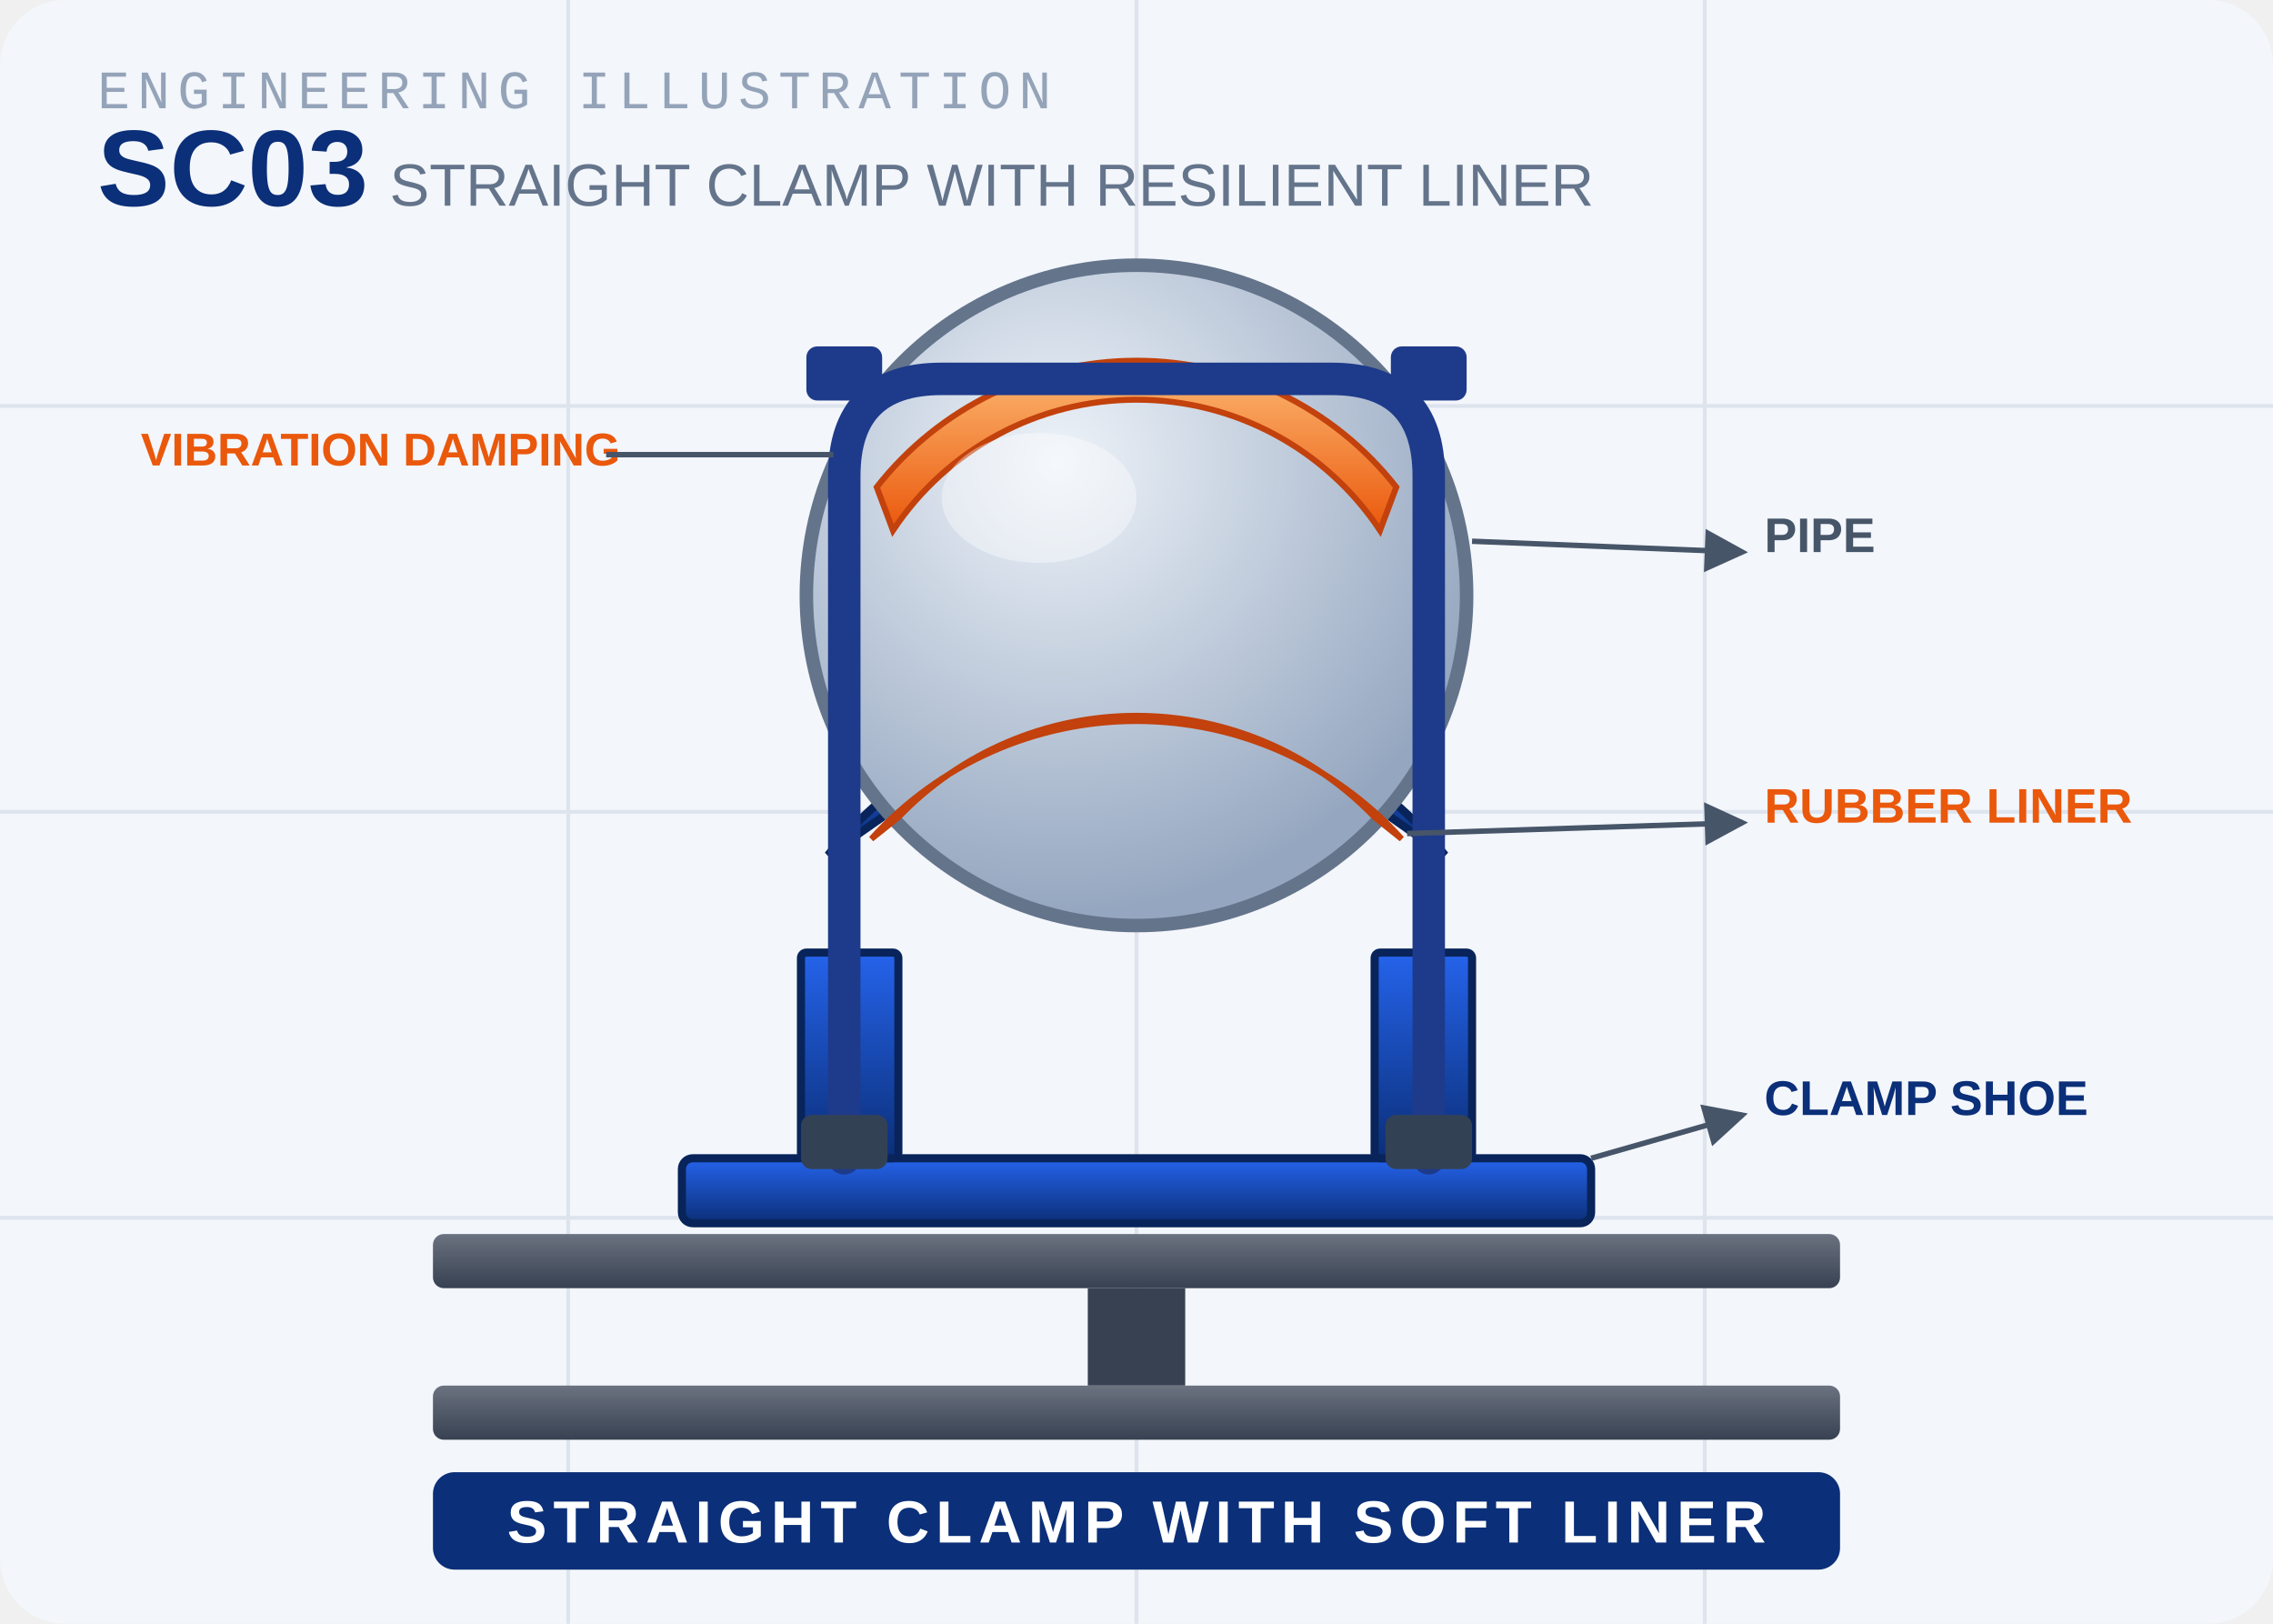
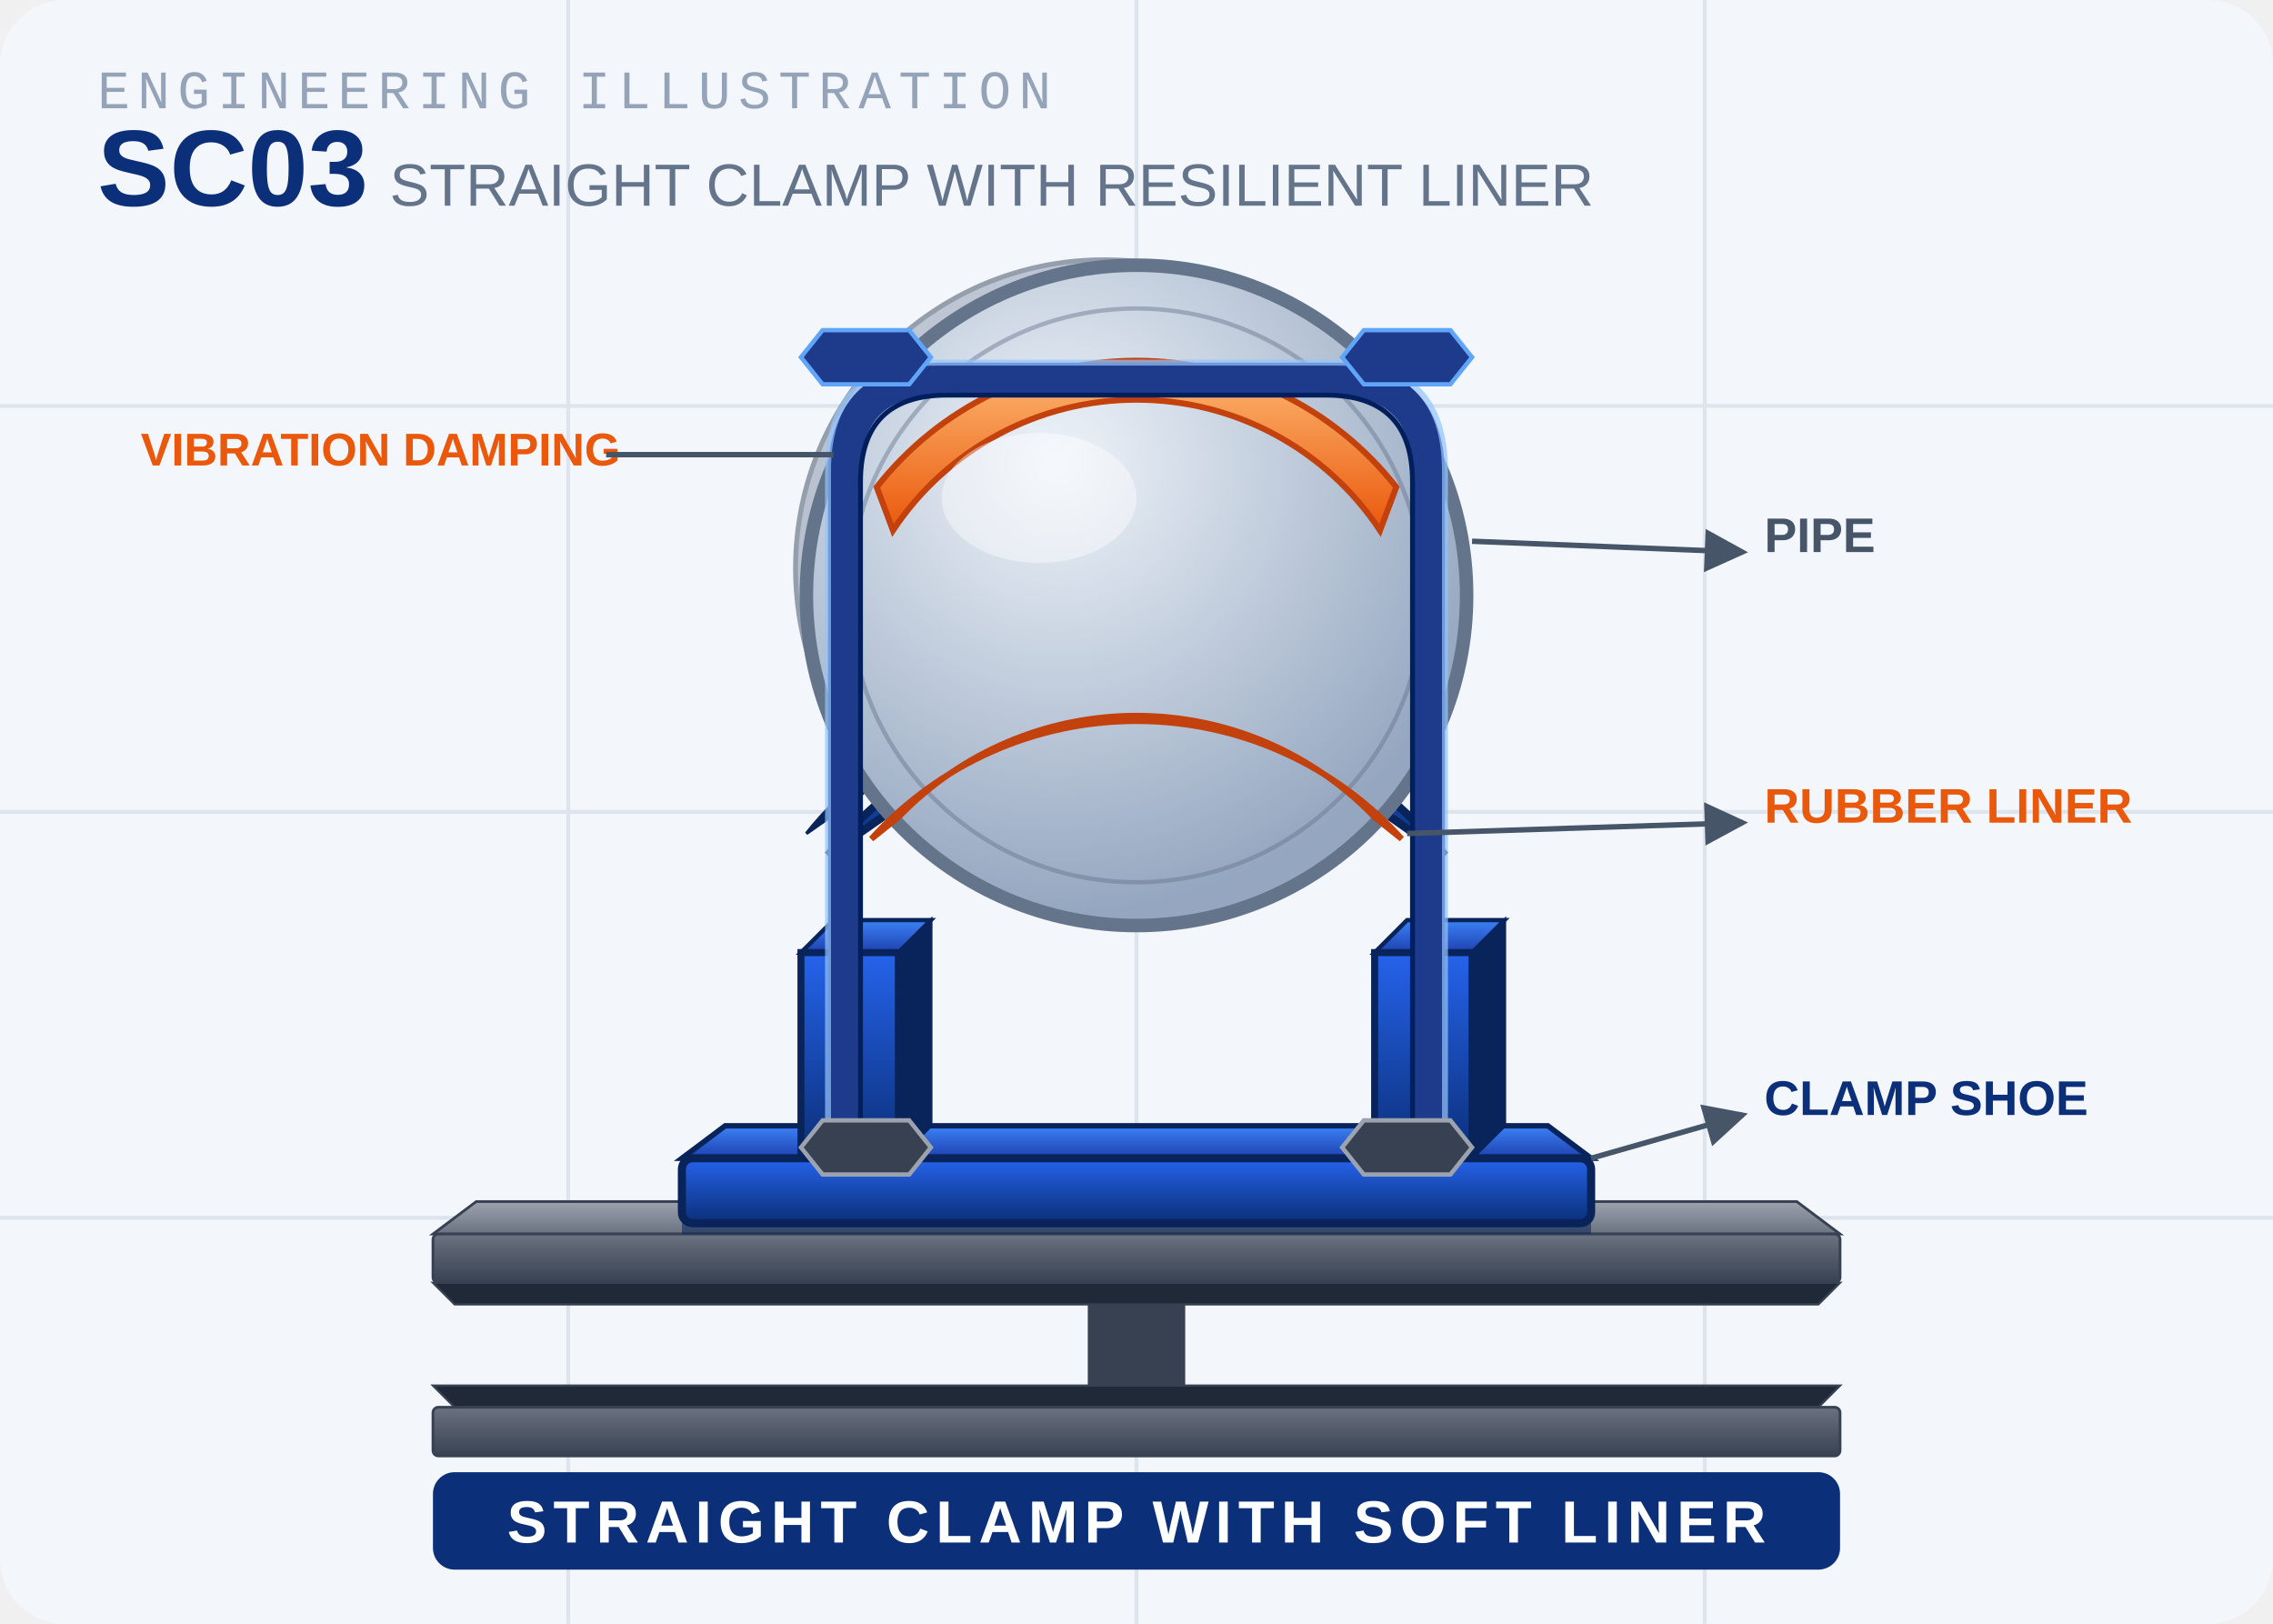
<svg xmlns="http://www.w3.org/2000/svg" viewBox="0 0 420 300">
  <defs>
    <radialGradient id="pipe" cx="38%" cy="30%" r="68%">
      <stop offset="0%" stop-color="#eef3f9" />
      <stop offset="100%" stop-color="#95a7c0" />
    </radialGradient>
+     <radialGradient id="pipe_back" cx="42%" cy="36%" r="65%">
+       <stop offset="0%" stop-color="#B8C4D9" />
+       <stop offset="100%" stop-color="#6B7A93" />
+     </radialGradient>
    <linearGradient id="steel" x1="0" y1="0" x2="0" y2="1">
      <stop offset="0%" stop-color="#6b7280" />
      <stop offset="100%" stop-color="#374151" />
    </linearGradient>
+     <linearGradient id="steel_top" x1="0" y1="0" x2="0" y2="1">
+       <stop offset="0%" stop-color="#9CA3AF" />
+       <stop offset="100%" stop-color="#6B7280" />
+     </linearGradient>
    <linearGradient id="clamp" x1="0" y1="0" x2="0" y2="1">
      <stop offset="0%" stop-color="#2563eb" />
      <stop offset="100%" stop-color="#0b2f78" />
+     </linearGradient>
+     <linearGradient id="clamp_top" x1="0" y1="0" x2="0" y2="1">
+       <stop offset="0%" stop-color="#3B82F6" />
+       <stop offset="100%" stop-color="#1E40AF" />
    </linearGradient>
    <linearGradient id="liner" x1="0" y1="0" x2="0" y2="1">
      <stop offset="0%" stop-color="#fdba74" />
      <stop offset="100%" stop-color="#ea580c" />
    </linearGradient>
    <marker id="arr" markerWidth="8" markerHeight="8" refX="7" refY="4" orient="auto">
      <path d="M0,0 L8,4 L0,8 z" fill="#475569" />
    </marker>
  </defs>
  <rect width="420" height="300" rx="12" fill="#f3f6fb" />
  <g opacity="0.55" stroke="#cbd5e1" stroke-width="0.7">
    <line x1="0" y1="75" x2="420" y2="75" />
    <line x1="0" y1="150" x2="420" y2="150" />
    <line x1="0" y1="225" x2="420" y2="225" />
    <line x1="105" y1="0" x2="105" y2="300" />
    <line x1="210" y1="0" x2="210" y2="300" />
    <line x1="315" y1="0" x2="315" y2="300" />
  </g>
  <text x="18" y="20" fill="#94a3b8" font-family="'Courier New', monospace" font-size="10" letter-spacing="1.4">ENGINEERING ILLUSTRATION</text>
  <text x="18" y="38" fill="#0b2f78" font-family="Arial, sans-serif" font-size="20" font-weight="700">SC03</text>
  <text x="72" y="38" fill="#64748b" font-family="Arial, sans-serif" font-size="11">STRAIGHT CLAMP WITH RESILIENT LINER</text>
-   <rect x="80" y="228" width="260" height="10" rx="2" fill="url(#steel)" />
-   <rect x="201" y="238" width="18" height="18" fill="#374151" />
-   <rect x="80" y="256" width="260" height="10" rx="2" fill="url(#steel)" />
+   <polygon points="80,228 340,228 332,222 88,222" fill="url(#steel_top)" stroke="#374151" stroke-width="0.5" />
+   <rect x="80" y="228" width="260" height="9" rx="1" fill="url(#steel)" stroke="#374151" stroke-width="0.5" />
+   <polygon points="80,237 340,237 336,241 84,241" fill="#1F2937" stroke="#374151" stroke-width="0.4" />
+   <rect x="201" y="241" width="18" height="15" fill="#374151" />
+   <polygon points="80,256 340,256 336,260 84,260" fill="#1F2937" stroke="#374151" stroke-width="0.4" />
+   <rect x="80" y="260" width="260" height="9" rx="1" fill="url(#steel)" stroke="#374151" stroke-width="0.5" />
+   <polygon points="126,214 134,208 286,208 294,214" fill="url(#clamp_top)" stroke="#08245a" stroke-width="1" />
  <rect x="126" y="214" width="168" height="12" rx="2" fill="url(#clamp)" stroke="#08245a" stroke-width="1.5" />
-   <rect x="148" y="176" width="18" height="38" rx="1" fill="url(#clamp)" stroke="#08245a" stroke-width="1.5" />
-   <rect x="254" y="176" width="18" height="38" rx="1" fill="url(#clamp)" stroke="#08245a" stroke-width="1.5" />
-   <path d="M163,151 A61 61 0 0 1 257,151 L267,158 A73 73 0 0 0 153,158 Z" fill="url(#clamp)" stroke="#08245a" stroke-width="1.5" />
+   <rect x="126" y="226" width="168" height="2" fill="#08245a" opacity="0.55" />
+   <polygon points="148,176 166,176 172,170 154,170" fill="url(#clamp_top)" stroke="#08245a" stroke-width="0.8" />
+   <polygon points="166,176 172,170 172,208 166,214" fill="#08245a" stroke="#08245a" stroke-width="0.6" />
+   <rect x="148" y="176" width="18" height="38" fill="url(#clamp)" stroke="#08245a" stroke-width="1.3" />
+   <polygon points="254,176 272,176 278,170 260,170" fill="url(#clamp_top)" stroke="#08245a" stroke-width="0.8" />
+   <polygon points="272,176 278,170 278,208 272,214" fill="#08245a" stroke="#08245a" stroke-width="0.6" />
+   <rect x="254" y="176" width="18" height="38" fill="url(#clamp)" stroke="#08245a" stroke-width="1.3" />
+   <path d="M 159,147 A 61 61 0 0 1 253,147 L 263,154 A 73 73 0 0 0 149,154 Z" fill="#08245a" stroke="#08245a" stroke-width="0.6" />
+   <path d="M 163,151 A 61 61 0 0 1 257,151 L 267,158 A 73 73 0 0 0 153,158 Z" fill="url(#clamp)" stroke="#08245a" stroke-width="1.5" />
+   <circle cx="204" cy="105" r="57" fill="url(#pipe_back)" stroke="#475569" stroke-width="0.9" opacity="0.55" />
  <circle cx="210" cy="110" r="61" fill="url(#pipe)" stroke="#64748b" stroke-width="2.5" />
-   <path d="M162,90 A61 61 0 0 1 258,90 L255,98 A54 54 0 0 0 165,98 Z" fill="url(#liner)" stroke="#c2410c" stroke-width="1.1" />
-   <path d="M166,151 A61 61 0 0 1 254,151 L259,155 A66 66 0 0 0 161,155 Z" fill="url(#liner)" stroke="#c2410c" stroke-width="1.1" />
-   <ellipse cx="192" cy="92" rx="18" ry="12" fill="#ffffff" opacity="0.38" />
-   <path d="M156,214 L156,88 Q156,70 174,70 H246 Q264,70 264,88 L264,214" fill="none" stroke="#1e3a8a" stroke-width="6" stroke-linecap="round" />
-   <rect x="149" y="64" width="14" height="10" rx="2" fill="#1e3a8a" />
-   <rect x="257" y="64" width="14" height="10" rx="2" fill="#1e3a8a" />
-   <rect x="148" y="206" width="16" height="10" rx="2" fill="#334155" />
-   <rect x="256" y="206" width="16" height="10" rx="2" fill="#334155" />
+   <circle cx="210" cy="110" r="53" fill="none" stroke="#64748b" stroke-width="0.8" opacity="0.45" />
+   <path d="M 162,90 A 61 61 0 0 1 258,90 L 255,98 A 54 54 0 0 0 165,98 Z" fill="url(#liner)" stroke="#c2410c" stroke-width="1.1" />
+   <path d="M 166,151 A 61 61 0 0 1 254,151 L 259,155 A 66 66 0 0 0 161,155 Z" fill="url(#liner)" stroke="#c2410c" stroke-width="1.1" />
+   <ellipse cx="192" cy="92" rx="18" ry="12" fill="#ffffff" opacity="0.42" />
+   <path d="M 156,214 L 156,88 Q 156,70 174,70 H 246 Q 264,70 264,88 L 264,214" fill="none" stroke="#1e3a8a" stroke-width="6" stroke-linecap="round" />
+   <path d="M 153,214 L 153,87 Q 153,67 173,67 H 247 Q 267,67 267,87 L 267,214" fill="none" stroke="rgba(147,197,253,0.7)" stroke-width="1.1" stroke-linecap="round" />
+   <path d="M 159,214 L 159,89 Q 159,73 175,73 H 245 Q 261,73 261,89 L 261,214" fill="none" stroke="#001F5C" stroke-width="0.9" stroke-linecap="round" />
+   <polygon points="148,66 152,61 168,61 172,66 168,71 152,71" fill="#1e3a8a" stroke="#60A5FA" stroke-width="0.8" />
+   <polygon points="248,66 252,61 268,61 272,66 268,71 252,71" fill="#1e3a8a" stroke="#60A5FA" stroke-width="0.8" />
+   <polygon points="148,212 152,207 168,207 172,212 168,217 152,217" fill="#374151" stroke="#9CA3AF" stroke-width="0.8" />
+   <polygon points="248,212 252,207 268,207 272,212 268,217 252,217" fill="#374151" stroke="#9CA3AF" stroke-width="0.8" />
  <text x="326" y="102" fill="#475569" font-family="Arial, sans-serif" font-size="9" font-weight="700">PIPE</text>
  <line x1="272" y1="100" x2="322" y2="102" stroke="#475569" stroke-width="1" marker-end="url(#arr)" />
  <text x="326" y="152" fill="#ea580c" font-family="Arial, sans-serif" font-size="9" font-weight="700">RUBBER LINER</text>
  <line x1="260" y1="154" x2="322" y2="152" stroke="#475569" stroke-width="1" marker-end="url(#arr)" />
  <text x="26" y="86" fill="#ea580c" font-family="Arial, sans-serif" font-size="8.5" font-weight="700">VIBRATION DAMPING</text>
  <line x1="112" y1="84" x2="154" y2="84" stroke="#475569" stroke-width="1" />
  <text x="326" y="206" fill="#0b2f78" font-family="Arial, sans-serif" font-size="9" font-weight="700">CLAMP SHOE</text>
  <line x1="294" y1="214" x2="322" y2="206" stroke="#475569" stroke-width="1" marker-end="url(#arr)" />
  <rect x="80" y="272" width="260" height="18" rx="4" fill="#0b2f78" />
  <text x="210" y="285" text-anchor="middle" fill="#ffffff" font-family="Arial, sans-serif" font-size="11" font-weight="700" letter-spacing="1.2">STRAIGHT CLAMP WITH SOFT LINER</text>
</svg>
